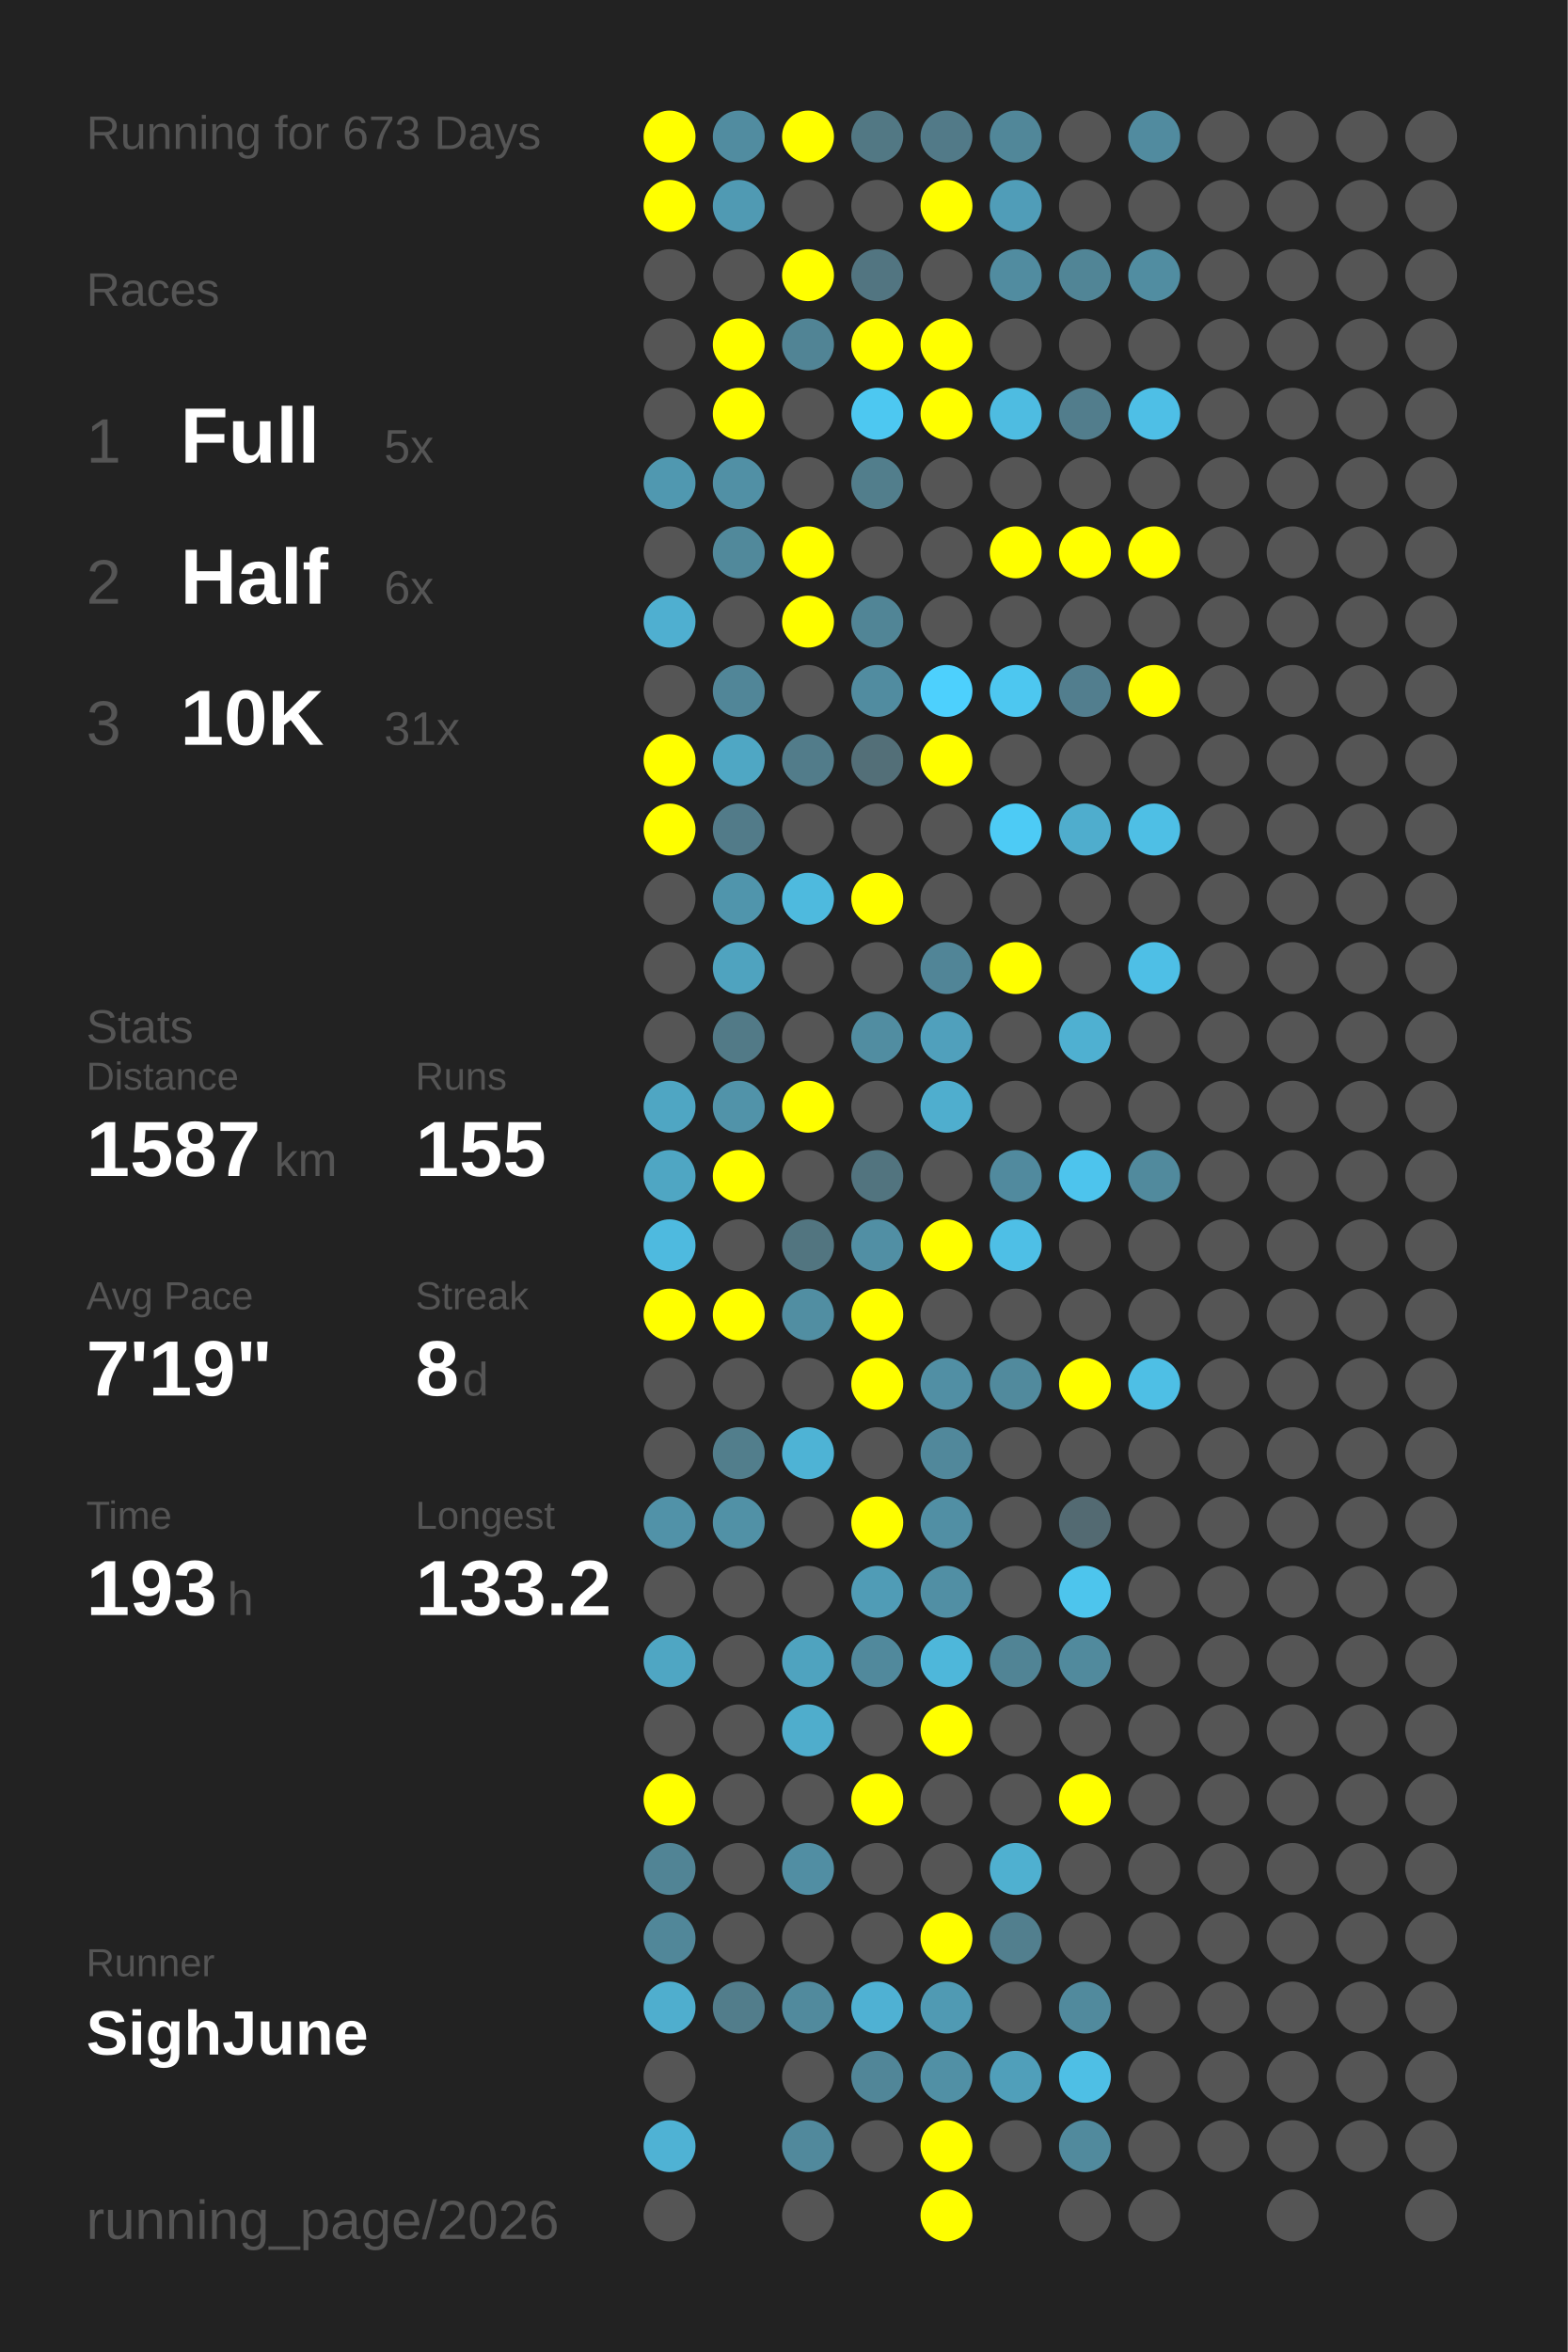
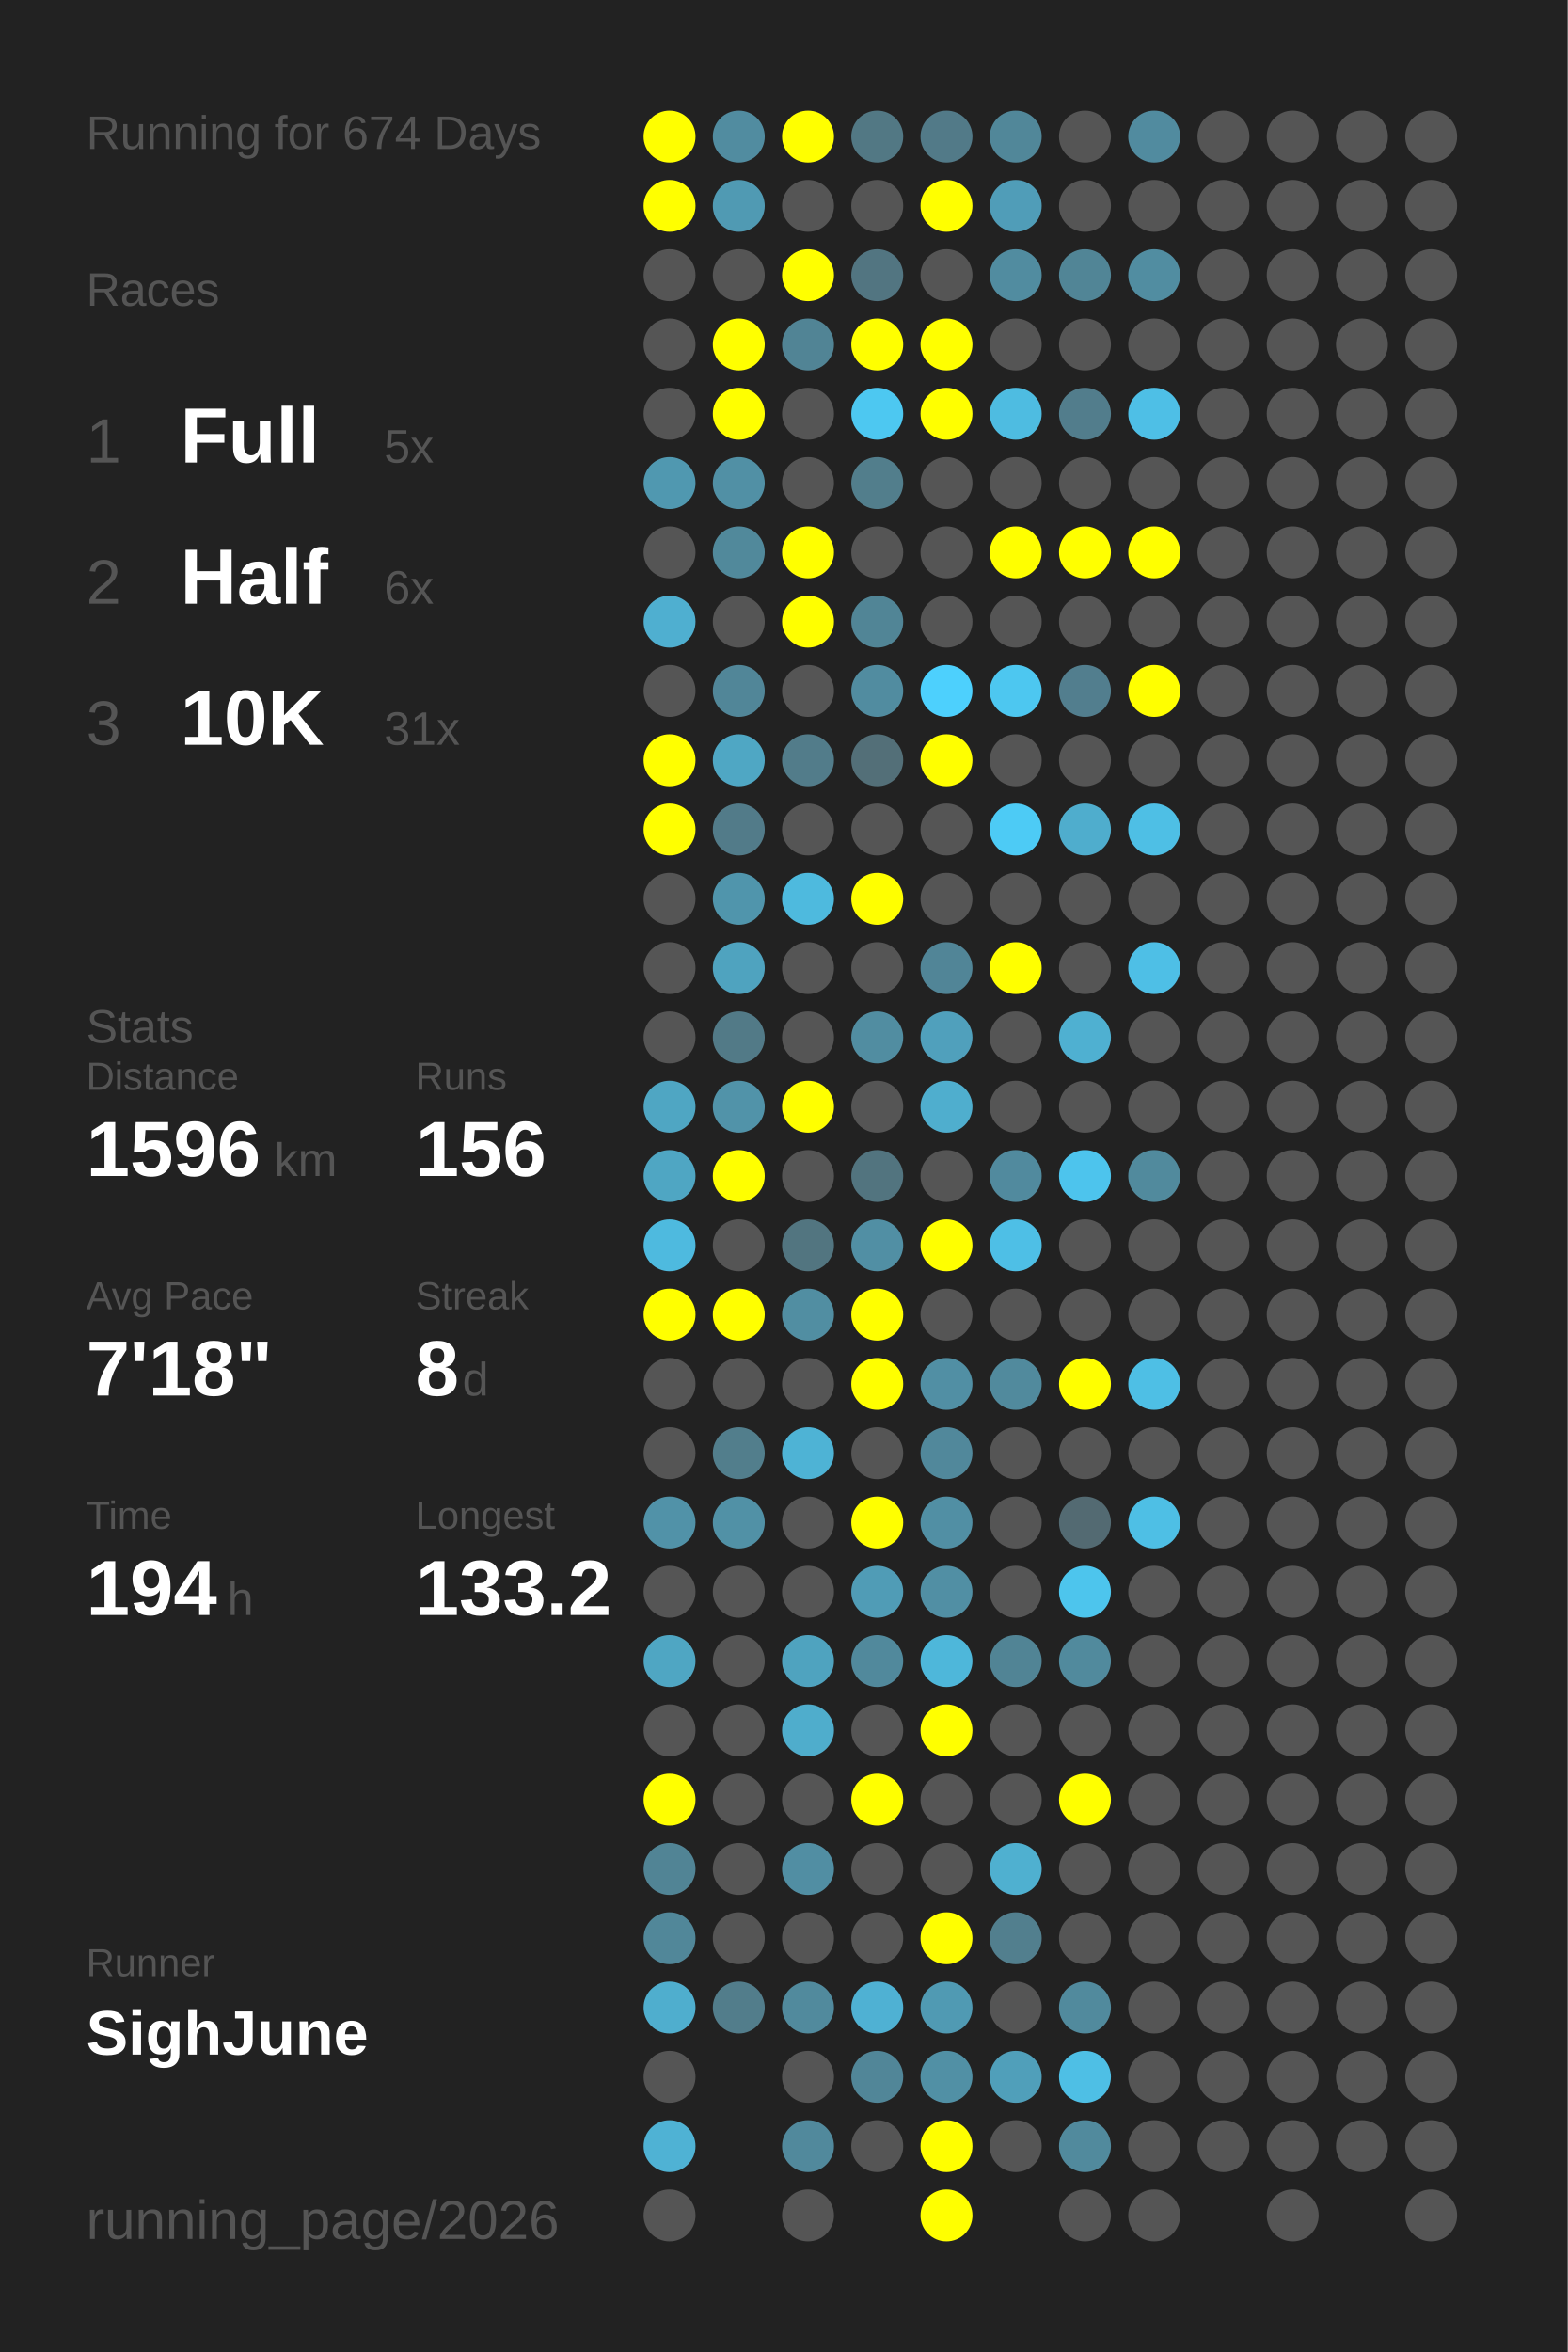
<svg xmlns="http://www.w3.org/2000/svg" baseProfile="full" height="300mm" version="1.1" viewBox="0,0,200,300" width="200mm">
  <defs />
  <rect fill="#222222" height="300" width="200" x="0" y="0" />
-   <text fill="#555555" style="font-size:6px; font-family:Arial;" x="11" y="19">Running for 673 Days</text>
+   <text fill="#555555" style="font-size:6px; font-family:Arial;" x="11" y="19">Running for 674 Days</text>
  <text fill="#555555" style="font-size:6px; font-family:Arial;" x="11" y="39">Races</text>
  <text fill="#555555" style="font-size:8px; font-family:Arial;" x="11" y="59">1</text>
  <text fill="#FFFFFF" style="font-size:10px; font-family:Arial; font-weight:bold;" x="23" y="59">Full</text>
  <text fill="#555555" style="font-size:6px; font-family:Arial;" x="49" y="59">5x</text>
  <text fill="#555555" style="font-size:8px; font-family:Arial;" x="11" y="77">2</text>
  <text fill="#FFFFFF" style="font-size:10px; font-family:Arial; font-weight:bold;" x="23" y="77">Half</text>
  <text fill="#555555" style="font-size:6px; font-family:Arial;" x="49" y="77">6x</text>
  <text fill="#555555" style="font-size:8px; font-family:Arial;" x="11" y="95">3</text>
  <text fill="#FFFFFF" style="font-size:10px; font-family:Arial; font-weight:bold;" x="23" y="95">10K</text>
  <text fill="#555555" style="font-size:6px; font-family:Arial;" x="49" y="95">31x</text>
  <text fill="#555555" style="font-size:6px; font-family:Arial;" x="11" y="133">Stats</text>
  <text fill="#555555" style="font-size:5px; font-family:Arial;" x="11" y="139">Distance</text>
-   <text fill="#FFFFFF" style="font-size:10px; font-family:Arial; font-weight:bold;" x="11" y="150">1587</text>
+   <text fill="#FFFFFF" style="font-size:10px; font-family:Arial; font-weight:bold;" x="11" y="150">1596</text>
  <text fill="#555555" style="font-size:6px; font-family:Arial;" x="35" y="150">km</text>
  <text fill="#555555" style="font-size:5px; font-family:Arial;" x="53" y="139">Runs</text>
-   <text fill="#FFFFFF" style="font-size:10px; font-family:Arial; font-weight:bold;" x="53" y="150">155</text>
+   <text fill="#FFFFFF" style="font-size:10px; font-family:Arial; font-weight:bold;" x="53" y="150">156</text>
  <text fill="#555555" style="font-size:5px; font-family:Arial;" x="11" y="167">Avg Pace</text>
-   <text fill="#FFFFFF" style="font-size:10px; font-family:Arial; font-weight:bold;" x="11" y="178">7'19"</text>
+   <text fill="#FFFFFF" style="font-size:10px; font-family:Arial; font-weight:bold;" x="11" y="178">7'18"</text>
  <text fill="#555555" style="font-size:5px; font-family:Arial;" x="53" y="167">Streak</text>
  <text fill="#FFFFFF" style="font-size:10px; font-family:Arial; font-weight:bold;" x="53" y="178">8</text>
  <text fill="#555555" style="font-size:6px; font-family:Arial;" x="59" y="178">d</text>
  <text fill="#555555" style="font-size:5px; font-family:Arial;" x="11" y="195">Time</text>
-   <text fill="#FFFFFF" style="font-size:10px; font-family:Arial; font-weight:bold;" x="11" y="206">193</text>
+   <text fill="#FFFFFF" style="font-size:10px; font-family:Arial; font-weight:bold;" x="11" y="206">194</text>
  <text fill="#555555" style="font-size:6px; font-family:Arial;" x="29" y="206">h</text>
  <text fill="#555555" style="font-size:5px; font-family:Arial;" x="53" y="195">Longest</text>
  <text fill="#FFFFFF" style="font-size:10px; font-family:Arial; font-weight:bold;" x="53" y="206">133.2</text>
  <text fill="#555555" style="font-size:5px; font-family:Arial;" x="11" y="252.065">Runner</text>
  <text fill="#FFFFFF" style="font-size:8px; font-family:Arial; font-weight:bold;" x="11" y="262.065">SighJune</text>
  <text fill="#555555" style="font-size:7px; font-family:Arial;" x="11" y="285.581">running_page/2026</text>
  <circle cx="85.417" cy="17.419" fill="#FFFF00" r="3.312" />
  <circle cx="85.417" cy="26.258" fill="#FFFF00" r="3.312" />
  <circle cx="85.417" cy="35.097" fill="#555555" r="3.312" />
  <circle cx="85.417" cy="43.935" fill="#555555" r="3.312" />
  <circle cx="85.417" cy="52.774" fill="#555555" r="3.312" />
  <circle cx="85.417" cy="61.613" fill="#5098b0" r="3.312" />
  <circle cx="85.417" cy="70.452" fill="#555555" r="3.312" />
  <circle cx="85.417" cy="79.29" fill="#4fafd0" r="3.312" />
  <circle cx="85.417" cy="88.129" fill="#555555" r="3.312" />
  <circle cx="85.417" cy="96.968" fill="#FFFF00" r="3.312" />
  <circle cx="85.417" cy="105.806" fill="#FFFF00" r="3.312" />
  <circle cx="85.417" cy="114.645" fill="#555555" r="3.312" />
  <circle cx="85.417" cy="123.484" fill="#555555" r="3.312" />
  <circle cx="85.417" cy="132.323" fill="#555555" r="3.312" />
  <circle cx="85.417" cy="141.161" fill="#4fa6c3" r="3.312" />
  <circle cx="85.417" cy="150" fill="#4fa6c3" r="3.312" />
  <circle cx="85.417" cy="158.839" fill="#4ebadf" r="3.312" />
  <circle cx="85.417" cy="167.677" fill="#FFFF00" r="3.312" />
  <circle cx="85.417" cy="176.516" fill="#555555" r="3.312" />
  <circle cx="85.417" cy="185.355" fill="#555555" r="3.312" />
  <circle cx="85.417" cy="194.194" fill="#5192a8" r="3.312" />
  <circle cx="85.417" cy="203.032" fill="#555555" r="3.312" />
  <circle cx="85.417" cy="211.871" fill="#4fa6c3" r="3.312" />
  <circle cx="85.417" cy="220.71" fill="#555555" r="3.312" />
  <circle cx="85.417" cy="229.548" fill="#FFFF00" r="3.312" />
  <circle cx="85.417" cy="238.387" fill="#518495" r="3.312" />
  <circle cx="85.417" cy="247.226" fill="#518799" r="3.312" />
  <circle cx="85.417" cy="256.065" fill="#4faece" r="3.312" />
  <circle cx="85.417" cy="264.903" fill="#555555" r="3.312" />
  <circle cx="85.417" cy="273.742" fill="#4fb2d4" r="3.312" />
  <circle cx="85.417" cy="282.581" fill="#555555" r="3.312" />
  <circle cx="94.25" cy="17.419" fill="#518ca0" r="3.312" />
  <circle cx="94.25" cy="26.258" fill="#509ab3" r="3.312" />
  <circle cx="94.25" cy="35.097" fill="#555555" r="3.312" />
  <circle cx="94.25" cy="43.935" fill="#FFFF00" r="3.312" />
  <circle cx="94.25" cy="52.774" fill="#FFFF00" r="3.312" />
  <circle cx="94.25" cy="61.613" fill="#5190a5" r="3.312" />
  <circle cx="94.25" cy="70.452" fill="#51899b" r="3.312" />
  <circle cx="94.25" cy="79.29" fill="#555555" r="3.312" />
  <circle cx="94.25" cy="88.129" fill="#518698" r="3.312" />
  <circle cx="94.25" cy="96.968" fill="#4fa7c4" r="3.312" />
  <circle cx="94.25" cy="105.806" fill="#527b89" r="3.312" />
  <circle cx="94.25" cy="114.645" fill="#5095ac" r="3.312" />
  <circle cx="94.25" cy="123.484" fill="#4fa3bf" r="3.312" />
  <circle cx="94.25" cy="132.323" fill="#527a87" r="3.312" />
  <circle cx="94.25" cy="141.161" fill="#5193a9" r="3.312" />
  <circle cx="94.25" cy="150" fill="#FFFF00" r="3.312" />
  <circle cx="94.25" cy="158.839" fill="#555555" r="3.312" />
  <circle cx="94.25" cy="167.677" fill="#FFFF00" r="3.312" />
  <circle cx="94.25" cy="176.516" fill="#555555" r="3.312" />
  <circle cx="94.25" cy="185.355" fill="#527e8c" r="3.312" />
  <circle cx="94.25" cy="194.194" fill="#5191a6" r="3.312" />
  <circle cx="94.25" cy="203.032" fill="#555555" r="3.312" />
  <circle cx="94.25" cy="211.871" fill="#555555" r="3.312" />
  <circle cx="94.25" cy="220.71" fill="#555555" r="3.312" />
  <circle cx="94.25" cy="229.548" fill="#555555" r="3.312" />
  <circle cx="94.25" cy="238.387" fill="#555555" r="3.312" />
  <circle cx="94.25" cy="247.226" fill="#555555" r="3.312" />
  <circle cx="94.25" cy="256.065" fill="#527d8b" r="3.312" />
  <circle cx="103.083" cy="17.419" fill="#FFFF00" r="3.312" />
  <circle cx="103.083" cy="26.258" fill="#555555" r="3.312" />
  <circle cx="103.083" cy="35.097" fill="#FFFF00" r="3.312" />
  <circle cx="103.083" cy="43.935" fill="#518495" r="3.312" />
  <circle cx="103.083" cy="52.774" fill="#555555" r="3.312" />
  <circle cx="103.083" cy="61.613" fill="#555555" r="3.312" />
  <circle cx="103.083" cy="70.452" fill="#FFFF00" r="3.312" />
  <circle cx="103.083" cy="79.29" fill="#FFFF00" r="3.312" />
  <circle cx="103.083" cy="88.129" fill="#555555" r="3.312" />
  <circle cx="103.083" cy="96.968" fill="#527c8a" r="3.312" />
  <circle cx="103.083" cy="105.806" fill="#555555" r="3.312" />
  <circle cx="103.083" cy="114.645" fill="#4ebade" r="3.312" />
  <circle cx="103.083" cy="123.484" fill="#555555" r="3.312" />
  <circle cx="103.083" cy="132.323" fill="#555555" r="3.312" />
  <circle cx="103.083" cy="141.161" fill="#FFFF00" r="3.312" />
  <circle cx="103.083" cy="150" fill="#555555" r="3.312" />
  <circle cx="103.083" cy="158.839" fill="#527580" r="3.312" />
  <circle cx="103.083" cy="167.677" fill="#518ea2" r="3.312" />
  <circle cx="103.083" cy="176.516" fill="#555555" r="3.312" />
  <circle cx="103.083" cy="185.355" fill="#4eb3d5" r="3.312" />
  <circle cx="103.083" cy="194.194" fill="#555555" r="3.312" />
  <circle cx="103.083" cy="203.032" fill="#555555" r="3.312" />
  <circle cx="103.083" cy="211.871" fill="#4fa3bf" r="3.312" />
  <circle cx="103.083" cy="220.71" fill="#4fadcc" r="3.312" />
  <circle cx="103.083" cy="229.548" fill="#555555" r="3.312" />
  <circle cx="103.083" cy="238.387" fill="#518ea3" r="3.312" />
  <circle cx="103.083" cy="247.226" fill="#555555" r="3.312" />
  <circle cx="103.083" cy="256.065" fill="#518a9d" r="3.312" />
  <circle cx="103.083" cy="264.903" fill="#555555" r="3.312" />
  <circle cx="103.083" cy="273.742" fill="#51899c" r="3.312" />
  <circle cx="103.083" cy="282.581" fill="#555555" r="3.312" />
  <circle cx="111.917" cy="17.419" fill="#527884" r="3.312" />
  <circle cx="111.917" cy="26.258" fill="#555555" r="3.312" />
  <circle cx="111.917" cy="35.097" fill="#527581" r="3.312" />
  <circle cx="111.917" cy="43.935" fill="#FFFF00" r="3.312" />
  <circle cx="111.917" cy="52.774" fill="#4dc8f1" r="3.312" />
  <circle cx="111.917" cy="61.613" fill="#527e8c" r="3.312" />
  <circle cx="111.917" cy="70.452" fill="#555555" r="3.312" />
  <circle cx="111.917" cy="79.29" fill="#518596" r="3.312" />
  <circle cx="111.917" cy="88.129" fill="#518ca0" r="3.312" />
  <circle cx="111.917" cy="96.968" fill="#536f78" r="3.312" />
  <circle cx="111.917" cy="105.806" fill="#555555" r="3.312" />
  <circle cx="111.917" cy="114.645" fill="#FFFF00" r="3.312" />
  <circle cx="111.917" cy="123.484" fill="#555555" r="3.312" />
  <circle cx="111.917" cy="132.323" fill="#518da1" r="3.312" />
  <circle cx="111.917" cy="141.161" fill="#555555" r="3.312" />
  <circle cx="111.917" cy="150" fill="#52747f" r="3.312" />
  <circle cx="111.917" cy="158.839" fill="#518fa4" r="3.312" />
  <circle cx="111.917" cy="167.677" fill="#FFFF00" r="3.312" />
  <circle cx="111.917" cy="176.516" fill="#FFFF00" r="3.312" />
  <circle cx="111.917" cy="185.355" fill="#555555" r="3.312" />
  <circle cx="111.917" cy="194.194" fill="#FFFF00" r="3.312" />
  <circle cx="111.917" cy="203.032" fill="#509cb6" r="3.312" />
  <circle cx="111.917" cy="211.871" fill="#51899c" r="3.312" />
  <circle cx="111.917" cy="220.71" fill="#555555" r="3.312" />
  <circle cx="111.917" cy="229.548" fill="#FFFF00" r="3.312" />
  <circle cx="111.917" cy="238.387" fill="#555555" r="3.312" />
  <circle cx="111.917" cy="247.226" fill="#555555" r="3.312" />
  <circle cx="111.917" cy="256.065" fill="#4fb1d3" r="3.312" />
  <circle cx="111.917" cy="264.903" fill="#518698" r="3.312" />
  <circle cx="111.917" cy="273.742" fill="#555555" r="3.312" />
  <circle cx="120.75" cy="17.419" fill="#527a88" r="3.312" />
  <circle cx="120.75" cy="26.258" fill="#FFFF00" r="3.312" />
  <circle cx="120.75" cy="35.097" fill="#555555" r="3.312" />
  <circle cx="120.75" cy="43.935" fill="#FFFF00" r="3.312" />
  <circle cx="120.75" cy="52.774" fill="#FFFF00" r="3.312" />
  <circle cx="120.75" cy="61.613" fill="#555555" r="3.312" />
  <circle cx="120.75" cy="70.452" fill="#555555" r="3.312" />
  <circle cx="120.75" cy="79.29" fill="#555555" r="3.312" />
  <circle cx="120.75" cy="88.129" fill="#4dd0fd" r="3.312" />
  <circle cx="120.75" cy="96.968" fill="#FFFF00" r="3.312" />
  <circle cx="120.75" cy="105.806" fill="#555555" r="3.312" />
  <circle cx="120.75" cy="114.645" fill="#555555" r="3.312" />
  <circle cx="120.75" cy="123.484" fill="#518597" r="3.312" />
  <circle cx="120.75" cy="132.323" fill="#50a0bc" r="3.312" />
  <circle cx="120.75" cy="141.161" fill="#4faece" r="3.312" />
  <circle cx="120.75" cy="150" fill="#555555" r="3.312" />
  <circle cx="120.75" cy="158.839" fill="#FFFF00" r="3.312" />
  <circle cx="120.75" cy="167.677" fill="#555555" r="3.312" />
  <circle cx="120.75" cy="176.516" fill="#518fa4" r="3.312" />
  <circle cx="120.75" cy="185.355" fill="#51889b" r="3.312" />
  <circle cx="120.75" cy="194.194" fill="#518fa4" r="3.312" />
  <circle cx="120.75" cy="203.032" fill="#518fa4" r="3.312" />
  <circle cx="120.75" cy="211.871" fill="#4eb7da" r="3.312" />
  <circle cx="120.75" cy="220.71" fill="#FFFF00" r="3.312" />
  <circle cx="120.75" cy="229.548" fill="#555555" r="3.312" />
  <circle cx="120.75" cy="238.387" fill="#555555" r="3.312" />
  <circle cx="120.75" cy="247.226" fill="#FFFF00" r="3.312" />
  <circle cx="120.75" cy="256.065" fill="#509ab3" r="3.312" />
  <circle cx="120.75" cy="264.903" fill="#5190a5" r="3.312" />
  <circle cx="120.75" cy="273.742" fill="#FFFF00" r="3.312" />
  <circle cx="120.75" cy="282.581" fill="#FFFF00" r="3.312" />
  <circle cx="129.583" cy="17.419" fill="#518799" r="3.312" />
  <circle cx="129.583" cy="26.258" fill="#509db8" r="3.312" />
  <circle cx="129.583" cy="35.097" fill="#518ca0" r="3.312" />
  <circle cx="129.583" cy="43.935" fill="#555555" r="3.312" />
  <circle cx="129.583" cy="52.774" fill="#4ebce1" r="3.312" />
  <circle cx="129.583" cy="61.613" fill="#555555" r="3.312" />
  <circle cx="129.583" cy="70.452" fill="#FFFF00" r="3.312" />
  <circle cx="129.583" cy="79.29" fill="#555555" r="3.312" />
  <circle cx="129.583" cy="88.129" fill="#4dc7f0" r="3.312" />
  <circle cx="129.583" cy="96.968" fill="#555555" r="3.312" />
  <circle cx="129.583" cy="105.806" fill="#4dcbf5" r="3.312" />
  <circle cx="129.583" cy="114.645" fill="#555555" r="3.312" />
  <circle cx="129.583" cy="123.484" fill="#FFFF00" r="3.312" />
  <circle cx="129.583" cy="132.323" fill="#555555" r="3.312" />
  <circle cx="129.583" cy="141.161" fill="#555555" r="3.312" />
  <circle cx="129.583" cy="150" fill="#518a9e" r="3.312" />
  <circle cx="129.583" cy="158.839" fill="#4ebfe6" r="3.312" />
  <circle cx="129.583" cy="167.677" fill="#555555" r="3.312" />
  <circle cx="129.583" cy="176.516" fill="#518a9d" r="3.312" />
  <circle cx="129.583" cy="185.355" fill="#555555" r="3.312" />
  <circle cx="129.583" cy="194.194" fill="#555555" r="3.312" />
  <circle cx="129.583" cy="203.032" fill="#555555" r="3.312" />
  <circle cx="129.583" cy="211.871" fill="#518495" r="3.312" />
  <circle cx="129.583" cy="220.71" fill="#555555" r="3.312" />
  <circle cx="129.583" cy="229.548" fill="#555555" r="3.312" />
  <circle cx="129.583" cy="238.387" fill="#4fb0d0" r="3.312" />
  <circle cx="129.583" cy="247.226" fill="#527f8e" r="3.312" />
  <circle cx="129.583" cy="256.065" fill="#555555" r="3.312" />
  <circle cx="129.583" cy="264.903" fill="#509fba" r="3.312" />
  <circle cx="129.583" cy="273.742" fill="#555555" r="3.312" />
  <circle cx="138.417" cy="17.419" fill="#555555" r="3.312" />
  <circle cx="138.417" cy="26.258" fill="#555555" r="3.312" />
  <circle cx="138.417" cy="35.097" fill="#518596" r="3.312" />
  <circle cx="138.417" cy="43.935" fill="#555555" r="3.312" />
  <circle cx="138.417" cy="52.774" fill="#527d8c" r="3.312" />
  <circle cx="138.417" cy="61.613" fill="#555555" r="3.312" />
  <circle cx="138.417" cy="70.452" fill="#FFFF00" r="3.312" />
  <circle cx="138.417" cy="79.29" fill="#555555" r="3.312" />
  <circle cx="138.417" cy="88.129" fill="#527e8e" r="3.312" />
  <circle cx="138.417" cy="96.968" fill="#555555" r="3.312" />
  <circle cx="138.417" cy="105.806" fill="#4fadcd" r="3.312" />
  <circle cx="138.417" cy="114.645" fill="#555555" r="3.312" />
  <circle cx="138.417" cy="123.484" fill="#555555" r="3.312" />
  <circle cx="138.417" cy="132.323" fill="#4fb0d1" r="3.312" />
  <circle cx="138.417" cy="141.161" fill="#555555" r="3.312" />
  <circle cx="138.417" cy="150" fill="#4dc4ed" r="3.312" />
  <circle cx="138.417" cy="158.839" fill="#555555" r="3.312" />
  <circle cx="138.417" cy="167.677" fill="#555555" r="3.312" />
  <circle cx="138.417" cy="176.516" fill="#FFFF00" r="3.312" />
  <circle cx="138.417" cy="185.355" fill="#555555" r="3.312" />
  <circle cx="138.417" cy="194.194" fill="#536a72" r="3.312" />
  <circle cx="138.417" cy="203.032" fill="#4dc5ed" r="3.312" />
  <circle cx="138.417" cy="211.871" fill="#518a9d" r="3.312" />
  <circle cx="138.417" cy="220.71" fill="#555555" r="3.312" />
  <circle cx="138.417" cy="229.548" fill="#FFFF00" r="3.312" />
  <circle cx="138.417" cy="238.387" fill="#555555" r="3.312" />
  <circle cx="138.417" cy="247.226" fill="#555555" r="3.312" />
  <circle cx="138.417" cy="256.065" fill="#518a9d" r="3.312" />
  <circle cx="138.417" cy="264.903" fill="#4ebfe5" r="3.312" />
  <circle cx="138.417" cy="273.742" fill="#518a9d" r="3.312" />
  <circle cx="138.417" cy="282.581" fill="#555555" r="3.312" />
  <circle cx="147.25" cy="17.419" fill="#518b9f" r="3.312" />
  <circle cx="147.25" cy="26.258" fill="#555555" r="3.312" />
  <circle cx="147.25" cy="35.097" fill="#518da1" r="3.312" />
  <circle cx="147.25" cy="43.935" fill="#555555" r="3.312" />
  <circle cx="147.25" cy="52.774" fill="#4ebfe6" r="3.312" />
  <circle cx="147.25" cy="61.613" fill="#555555" r="3.312" />
  <circle cx="147.25" cy="70.452" fill="#FFFF00" r="3.312" />
  <circle cx="147.25" cy="79.29" fill="#555555" r="3.312" />
  <circle cx="147.25" cy="88.129" fill="#FFFF00" r="3.312" />
  <circle cx="147.25" cy="96.968" fill="#555555" r="3.312" />
  <circle cx="147.25" cy="105.806" fill="#4ebfe5" r="3.312" />
  <circle cx="147.25" cy="114.645" fill="#555555" r="3.312" />
  <circle cx="147.25" cy="123.484" fill="#4ebfe6" r="3.312" />
  <circle cx="147.25" cy="132.323" fill="#555555" r="3.312" />
  <circle cx="147.25" cy="141.161" fill="#555555" r="3.312" />
  <circle cx="147.25" cy="150" fill="#518a9d" r="3.312" />
  <circle cx="147.25" cy="158.839" fill="#555555" r="3.312" />
  <circle cx="147.25" cy="167.677" fill="#555555" r="3.312" />
  <circle cx="147.25" cy="176.516" fill="#4ebfe5" r="3.312" />
  <circle cx="147.25" cy="185.355" fill="#555555" r="3.312" />
-   <circle cx="147.25" cy="194.194" fill="#555555" r="3.312" />
+   <circle cx="147.25" cy="194.194" fill="#4ebfe5" r="3.312" />
  <circle cx="147.25" cy="203.032" fill="#555555" r="3.312" />
  <circle cx="147.25" cy="211.871" fill="#555555" r="3.312" />
  <circle cx="147.25" cy="220.71" fill="#555555" r="3.312" />
  <circle cx="147.25" cy="229.548" fill="#555555" r="3.312" />
  <circle cx="147.25" cy="238.387" fill="#555555" r="3.312" />
  <circle cx="147.25" cy="247.226" fill="#555555" r="3.312" />
  <circle cx="147.25" cy="256.065" fill="#555555" r="3.312" />
  <circle cx="147.25" cy="264.903" fill="#555555" r="3.312" />
  <circle cx="147.25" cy="273.742" fill="#555555" r="3.312" />
  <circle cx="147.25" cy="282.581" fill="#555555" r="3.312" />
  <circle cx="156.083" cy="17.419" fill="#555555" r="3.312" />
  <circle cx="156.083" cy="26.258" fill="#555555" r="3.312" />
  <circle cx="156.083" cy="35.097" fill="#555555" r="3.312" />
  <circle cx="156.083" cy="43.935" fill="#555555" r="3.312" />
  <circle cx="156.083" cy="52.774" fill="#555555" r="3.312" />
  <circle cx="156.083" cy="61.613" fill="#555555" r="3.312" />
  <circle cx="156.083" cy="70.452" fill="#555555" r="3.312" />
  <circle cx="156.083" cy="79.29" fill="#555555" r="3.312" />
  <circle cx="156.083" cy="88.129" fill="#555555" r="3.312" />
  <circle cx="156.083" cy="96.968" fill="#555555" r="3.312" />
  <circle cx="156.083" cy="105.806" fill="#555555" r="3.312" />
  <circle cx="156.083" cy="114.645" fill="#555555" r="3.312" />
  <circle cx="156.083" cy="123.484" fill="#555555" r="3.312" />
  <circle cx="156.083" cy="132.323" fill="#555555" r="3.312" />
  <circle cx="156.083" cy="141.161" fill="#555555" r="3.312" />
  <circle cx="156.083" cy="150" fill="#555555" r="3.312" />
  <circle cx="156.083" cy="158.839" fill="#555555" r="3.312" />
  <circle cx="156.083" cy="167.677" fill="#555555" r="3.312" />
  <circle cx="156.083" cy="176.516" fill="#555555" r="3.312" />
  <circle cx="156.083" cy="185.355" fill="#555555" r="3.312" />
  <circle cx="156.083" cy="194.194" fill="#555555" r="3.312" />
  <circle cx="156.083" cy="203.032" fill="#555555" r="3.312" />
  <circle cx="156.083" cy="211.871" fill="#555555" r="3.312" />
  <circle cx="156.083" cy="220.71" fill="#555555" r="3.312" />
  <circle cx="156.083" cy="229.548" fill="#555555" r="3.312" />
  <circle cx="156.083" cy="238.387" fill="#555555" r="3.312" />
  <circle cx="156.083" cy="247.226" fill="#555555" r="3.312" />
  <circle cx="156.083" cy="256.065" fill="#555555" r="3.312" />
  <circle cx="156.083" cy="264.903" fill="#555555" r="3.312" />
  <circle cx="156.083" cy="273.742" fill="#555555" r="3.312" />
  <circle cx="164.917" cy="17.419" fill="#555555" r="3.312" />
  <circle cx="164.917" cy="26.258" fill="#555555" r="3.312" />
  <circle cx="164.917" cy="35.097" fill="#555555" r="3.312" />
  <circle cx="164.917" cy="43.935" fill="#555555" r="3.312" />
  <circle cx="164.917" cy="52.774" fill="#555555" r="3.312" />
  <circle cx="164.917" cy="61.613" fill="#555555" r="3.312" />
  <circle cx="164.917" cy="70.452" fill="#555555" r="3.312" />
  <circle cx="164.917" cy="79.29" fill="#555555" r="3.312" />
  <circle cx="164.917" cy="88.129" fill="#555555" r="3.312" />
  <circle cx="164.917" cy="96.968" fill="#555555" r="3.312" />
  <circle cx="164.917" cy="105.806" fill="#555555" r="3.312" />
  <circle cx="164.917" cy="114.645" fill="#555555" r="3.312" />
  <circle cx="164.917" cy="123.484" fill="#555555" r="3.312" />
  <circle cx="164.917" cy="132.323" fill="#555555" r="3.312" />
  <circle cx="164.917" cy="141.161" fill="#555555" r="3.312" />
  <circle cx="164.917" cy="150" fill="#555555" r="3.312" />
  <circle cx="164.917" cy="158.839" fill="#555555" r="3.312" />
  <circle cx="164.917" cy="167.677" fill="#555555" r="3.312" />
  <circle cx="164.917" cy="176.516" fill="#555555" r="3.312" />
  <circle cx="164.917" cy="185.355" fill="#555555" r="3.312" />
  <circle cx="164.917" cy="194.194" fill="#555555" r="3.312" />
  <circle cx="164.917" cy="203.032" fill="#555555" r="3.312" />
  <circle cx="164.917" cy="211.871" fill="#555555" r="3.312" />
  <circle cx="164.917" cy="220.71" fill="#555555" r="3.312" />
  <circle cx="164.917" cy="229.548" fill="#555555" r="3.312" />
  <circle cx="164.917" cy="238.387" fill="#555555" r="3.312" />
  <circle cx="164.917" cy="247.226" fill="#555555" r="3.312" />
  <circle cx="164.917" cy="256.065" fill="#555555" r="3.312" />
  <circle cx="164.917" cy="264.903" fill="#555555" r="3.312" />
  <circle cx="164.917" cy="273.742" fill="#555555" r="3.312" />
  <circle cx="164.917" cy="282.581" fill="#555555" r="3.312" />
  <circle cx="173.75" cy="17.419" fill="#555555" r="3.312" />
  <circle cx="173.75" cy="26.258" fill="#555555" r="3.312" />
  <circle cx="173.75" cy="35.097" fill="#555555" r="3.312" />
  <circle cx="173.75" cy="43.935" fill="#555555" r="3.312" />
  <circle cx="173.75" cy="52.774" fill="#555555" r="3.312" />
  <circle cx="173.75" cy="61.613" fill="#555555" r="3.312" />
  <circle cx="173.75" cy="70.452" fill="#555555" r="3.312" />
  <circle cx="173.75" cy="79.29" fill="#555555" r="3.312" />
  <circle cx="173.75" cy="88.129" fill="#555555" r="3.312" />
  <circle cx="173.75" cy="96.968" fill="#555555" r="3.312" />
  <circle cx="173.75" cy="105.806" fill="#555555" r="3.312" />
  <circle cx="173.75" cy="114.645" fill="#555555" r="3.312" />
  <circle cx="173.75" cy="123.484" fill="#555555" r="3.312" />
  <circle cx="173.75" cy="132.323" fill="#555555" r="3.312" />
  <circle cx="173.75" cy="141.161" fill="#555555" r="3.312" />
  <circle cx="173.75" cy="150" fill="#555555" r="3.312" />
  <circle cx="173.75" cy="158.839" fill="#555555" r="3.312" />
  <circle cx="173.75" cy="167.677" fill="#555555" r="3.312" />
  <circle cx="173.75" cy="176.516" fill="#555555" r="3.312" />
  <circle cx="173.75" cy="185.355" fill="#555555" r="3.312" />
  <circle cx="173.75" cy="194.194" fill="#555555" r="3.312" />
  <circle cx="173.75" cy="203.032" fill="#555555" r="3.312" />
  <circle cx="173.75" cy="211.871" fill="#555555" r="3.312" />
  <circle cx="173.75" cy="220.71" fill="#555555" r="3.312" />
  <circle cx="173.75" cy="229.548" fill="#555555" r="3.312" />
  <circle cx="173.75" cy="238.387" fill="#555555" r="3.312" />
  <circle cx="173.75" cy="247.226" fill="#555555" r="3.312" />
  <circle cx="173.75" cy="256.065" fill="#555555" r="3.312" />
  <circle cx="173.75" cy="264.903" fill="#555555" r="3.312" />
  <circle cx="173.75" cy="273.742" fill="#555555" r="3.312" />
  <circle cx="182.583" cy="17.419" fill="#555555" r="3.312" />
  <circle cx="182.583" cy="26.258" fill="#555555" r="3.312" />
  <circle cx="182.583" cy="35.097" fill="#555555" r="3.312" />
  <circle cx="182.583" cy="43.935" fill="#555555" r="3.312" />
  <circle cx="182.583" cy="52.774" fill="#555555" r="3.312" />
  <circle cx="182.583" cy="61.613" fill="#555555" r="3.312" />
  <circle cx="182.583" cy="70.452" fill="#555555" r="3.312" />
  <circle cx="182.583" cy="79.29" fill="#555555" r="3.312" />
  <circle cx="182.583" cy="88.129" fill="#555555" r="3.312" />
  <circle cx="182.583" cy="96.968" fill="#555555" r="3.312" />
  <circle cx="182.583" cy="105.806" fill="#555555" r="3.312" />
  <circle cx="182.583" cy="114.645" fill="#555555" r="3.312" />
  <circle cx="182.583" cy="123.484" fill="#555555" r="3.312" />
  <circle cx="182.583" cy="132.323" fill="#555555" r="3.312" />
  <circle cx="182.583" cy="141.161" fill="#555555" r="3.312" />
  <circle cx="182.583" cy="150" fill="#555555" r="3.312" />
  <circle cx="182.583" cy="158.839" fill="#555555" r="3.312" />
  <circle cx="182.583" cy="167.677" fill="#555555" r="3.312" />
  <circle cx="182.583" cy="176.516" fill="#555555" r="3.312" />
  <circle cx="182.583" cy="185.355" fill="#555555" r="3.312" />
  <circle cx="182.583" cy="194.194" fill="#555555" r="3.312" />
  <circle cx="182.583" cy="203.032" fill="#555555" r="3.312" />
  <circle cx="182.583" cy="211.871" fill="#555555" r="3.312" />
  <circle cx="182.583" cy="220.71" fill="#555555" r="3.312" />
  <circle cx="182.583" cy="229.548" fill="#555555" r="3.312" />
  <circle cx="182.583" cy="238.387" fill="#555555" r="3.312" />
  <circle cx="182.583" cy="247.226" fill="#555555" r="3.312" />
  <circle cx="182.583" cy="256.065" fill="#555555" r="3.312" />
  <circle cx="182.583" cy="264.903" fill="#555555" r="3.312" />
  <circle cx="182.583" cy="273.742" fill="#555555" r="3.312" />
  <circle cx="182.583" cy="282.581" fill="#555555" r="3.312" />
</svg>
